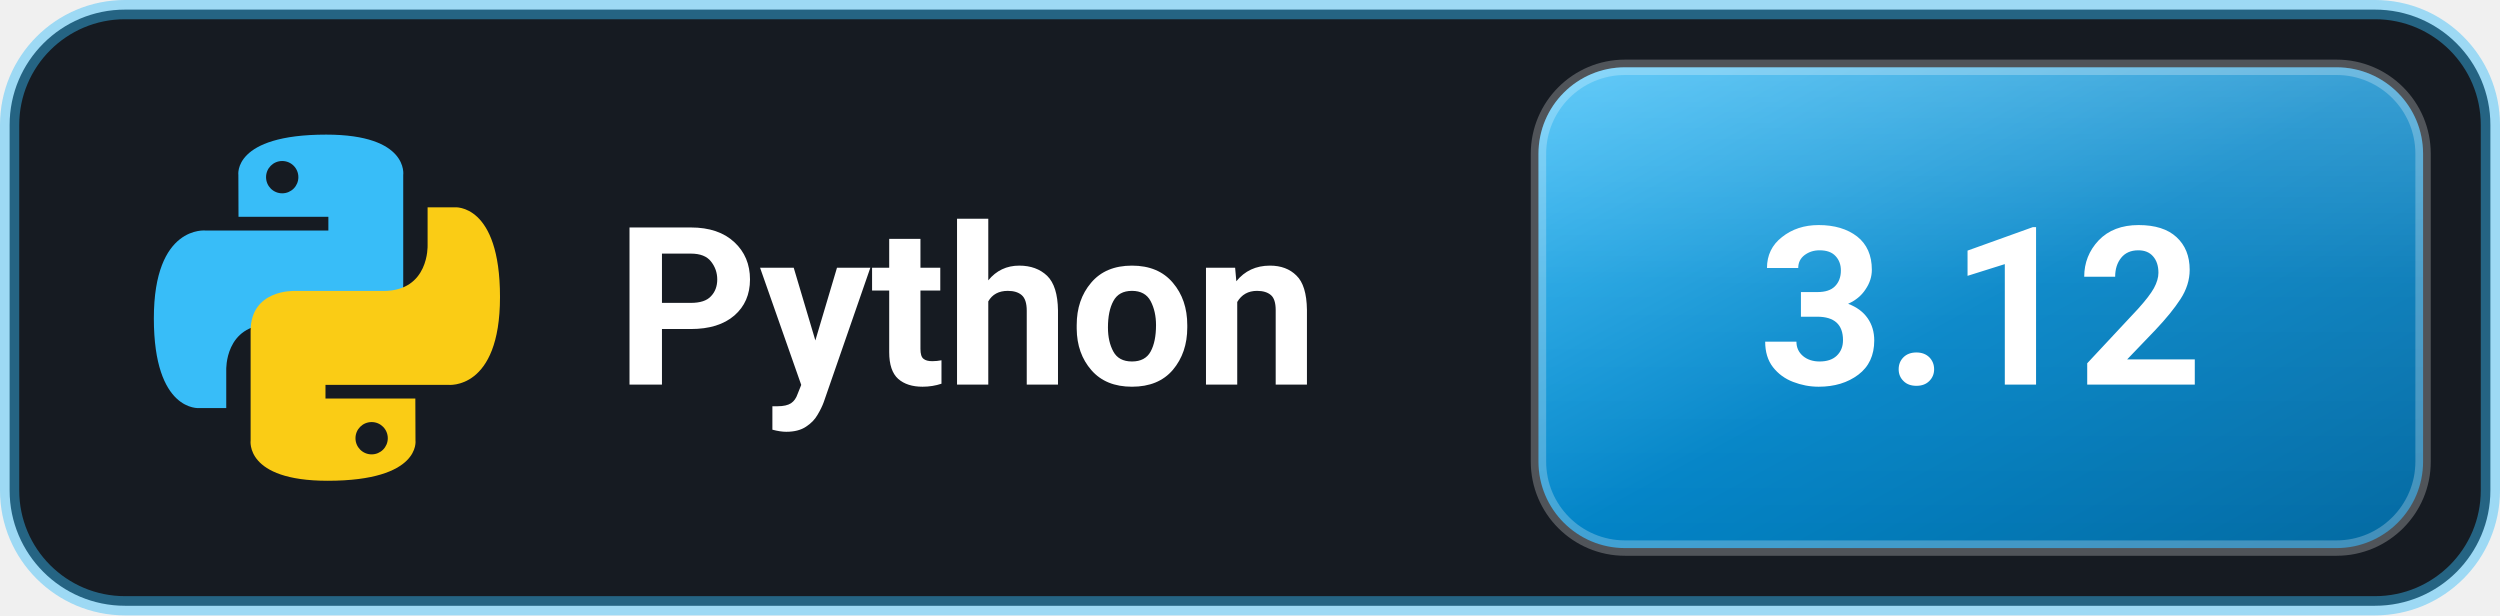
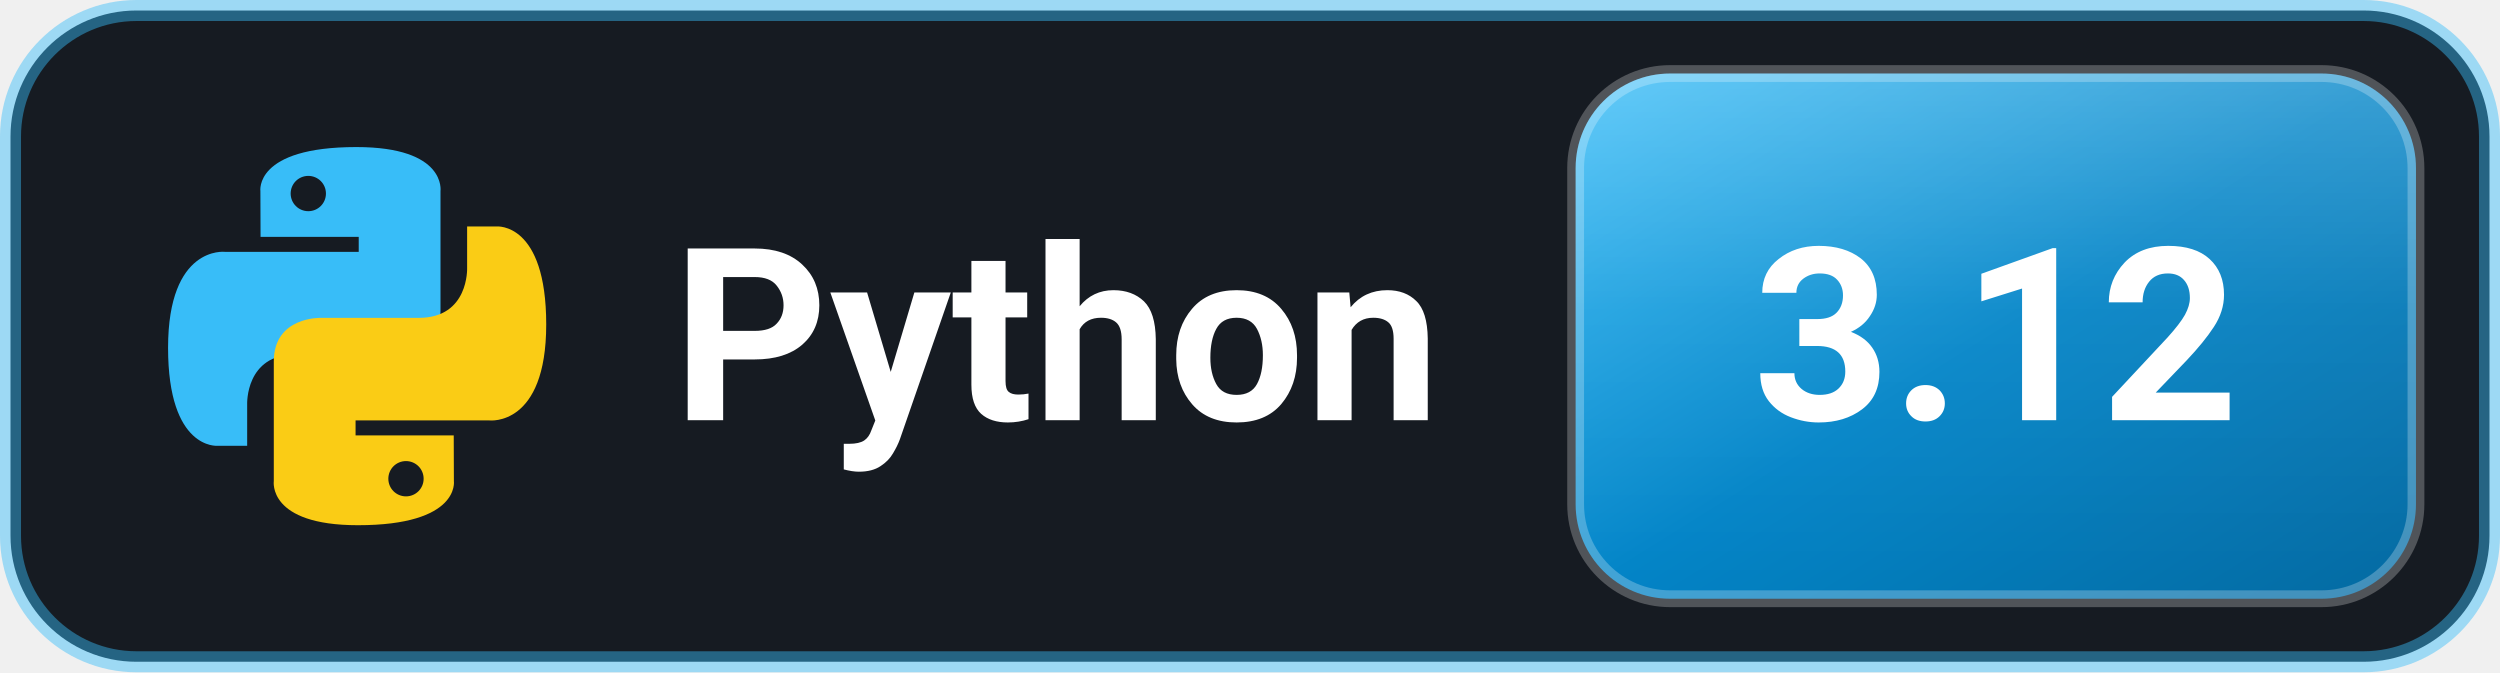
- <svg xmlns="http://www.w3.org/2000/svg" viewBox="0 0 130 32" width="130" height="32" fill="none">
+ <svg xmlns="http://www.w3.org/2000/svg" viewBox="0 0 119 32" width="119" height="32" fill="none">
  <defs>
    <linearGradient id="python-grad" x1="0%" y1="0%" x2="100%" y2="100%">
      <stop offset="0%" stop-color="#38BDF8" />
      <stop offset="50%" stop-color="#0284C7" />
      <stop offset="100%" stop-color="#0369A1" />
    </linearGradient>
    <linearGradient id="python-gloss" x1="0%" y1="0%" x2="0%" y2="100%">
      <stop offset="0%" stop-color="#FFFFFF" stop-opacity="0.22" />
      <stop offset="45%" stop-color="#FFFFFF" stop-opacity="0.06" />
      <stop offset="100%" stop-color="#FFFFFF" stop-opacity="0.0" />
    </linearGradient>
  </defs>
  <style>
    .badge-label { font-family: -apple-system, BlinkMacSystemFont, 'Segoe UI', Roboto, Helvetica, Arial, sans-serif; font-size: 11.5px; font-weight: 600; fill: #FFFFFF; stroke: none; }
    .badge-value { font-family: -apple-system, BlinkMacSystemFont, 'Segoe UI', Roboto, Helvetica, Arial, sans-serif; font-size: 11.5px; font-weight: 700; fill: #FFFFFF; stroke: none; }
  </style>
-   <rect x="0.5" y="0.5" width="129" height="31" rx="6" fill="#161B22" stroke="rgba(56, 189, 248, 0.45)" stroke-width="1" />
+   <rect x="0.5" y="0.5" width="118" height="31" rx="6" fill="#161B22" stroke="rgba(56, 189, 248, 0.45)" stroke-width="1" />
  <g transform="translate(8, 7)">
    <g transform="scale(0.75)">
      <path fill="#38BDF8" d="M11.95 0C5.45 0 5.86 2.8 5.86 2.8L5.87 5.7H12.1V6.65H3.6C3.6 6.65 0 6.24 0 12.74C0 19.24 3.14 18.96 3.14 18.96H5.02V16.32C5.02 16.32 4.9 13.16 8.08 13.16H14.28C14.28 13.16 17.29 13.27 17.29 10.39V2.8C17.29 2.8 17.7 0 11.95 0ZM8.9 1.83C9.52 1.83 10.02 2.33 10.02 2.95C10.02 3.57 9.52 4.07 8.9 4.07C8.28 4.07 7.78 3.57 7.78 2.95C7.78 2.33 8.28 1.83 8.9 1.83Z" />
      <path fill="#FACC15" d="M12.05 24C18.55 24 18.14 21.2 18.14 21.2L18.13 18.3H11.9V17.35H20.4C20.4 17.35 24 17.76 24 11.26C24 4.76 20.86 5.04 20.86 5.04H18.98V7.68C18.98 7.68 19.1 10.84 15.92 10.84H9.72C9.72 10.84 6.71 10.73 6.71 13.61V21.2C6.71 21.2 6.3 24 12.05 24ZM15.1 22.17C14.48 22.17 13.98 21.67 13.98 21.05C13.98 20.43 14.48 19.93 15.1 19.93C15.72 19.93 16.22 20.43 16.22 21.05C16.22 21.67 15.72 22.17 15.1 22.17Z" />
    </g>
  </g>
  <text x="32" y="20" class="badge-label">Python</text>
-   <rect x="80" y="3.5" width="46" height="25" rx="4.5" fill="url(#python-grad)" stroke="rgba(255,255,255,0.25)" stroke-width="0.8" />
-   <rect x="80" y="3.5" width="46" height="25" rx="4.5" fill="url(#python-gloss)" />
-   <text x="103.0" y="20" text-anchor="middle" class="badge-value">3.12</text>
+   <rect x="75" y="3.5" width="40" height="25" rx="4.5" fill="url(#python-grad)" stroke="rgba(255,255,255,0.25)" stroke-width="0.8" />
+   <rect x="75" y="3.5" width="40" height="25" rx="4.5" fill="url(#python-gloss)" />
+   <text x="95.0" y="20" text-anchor="middle" class="badge-value">3.12</text>
</svg>
